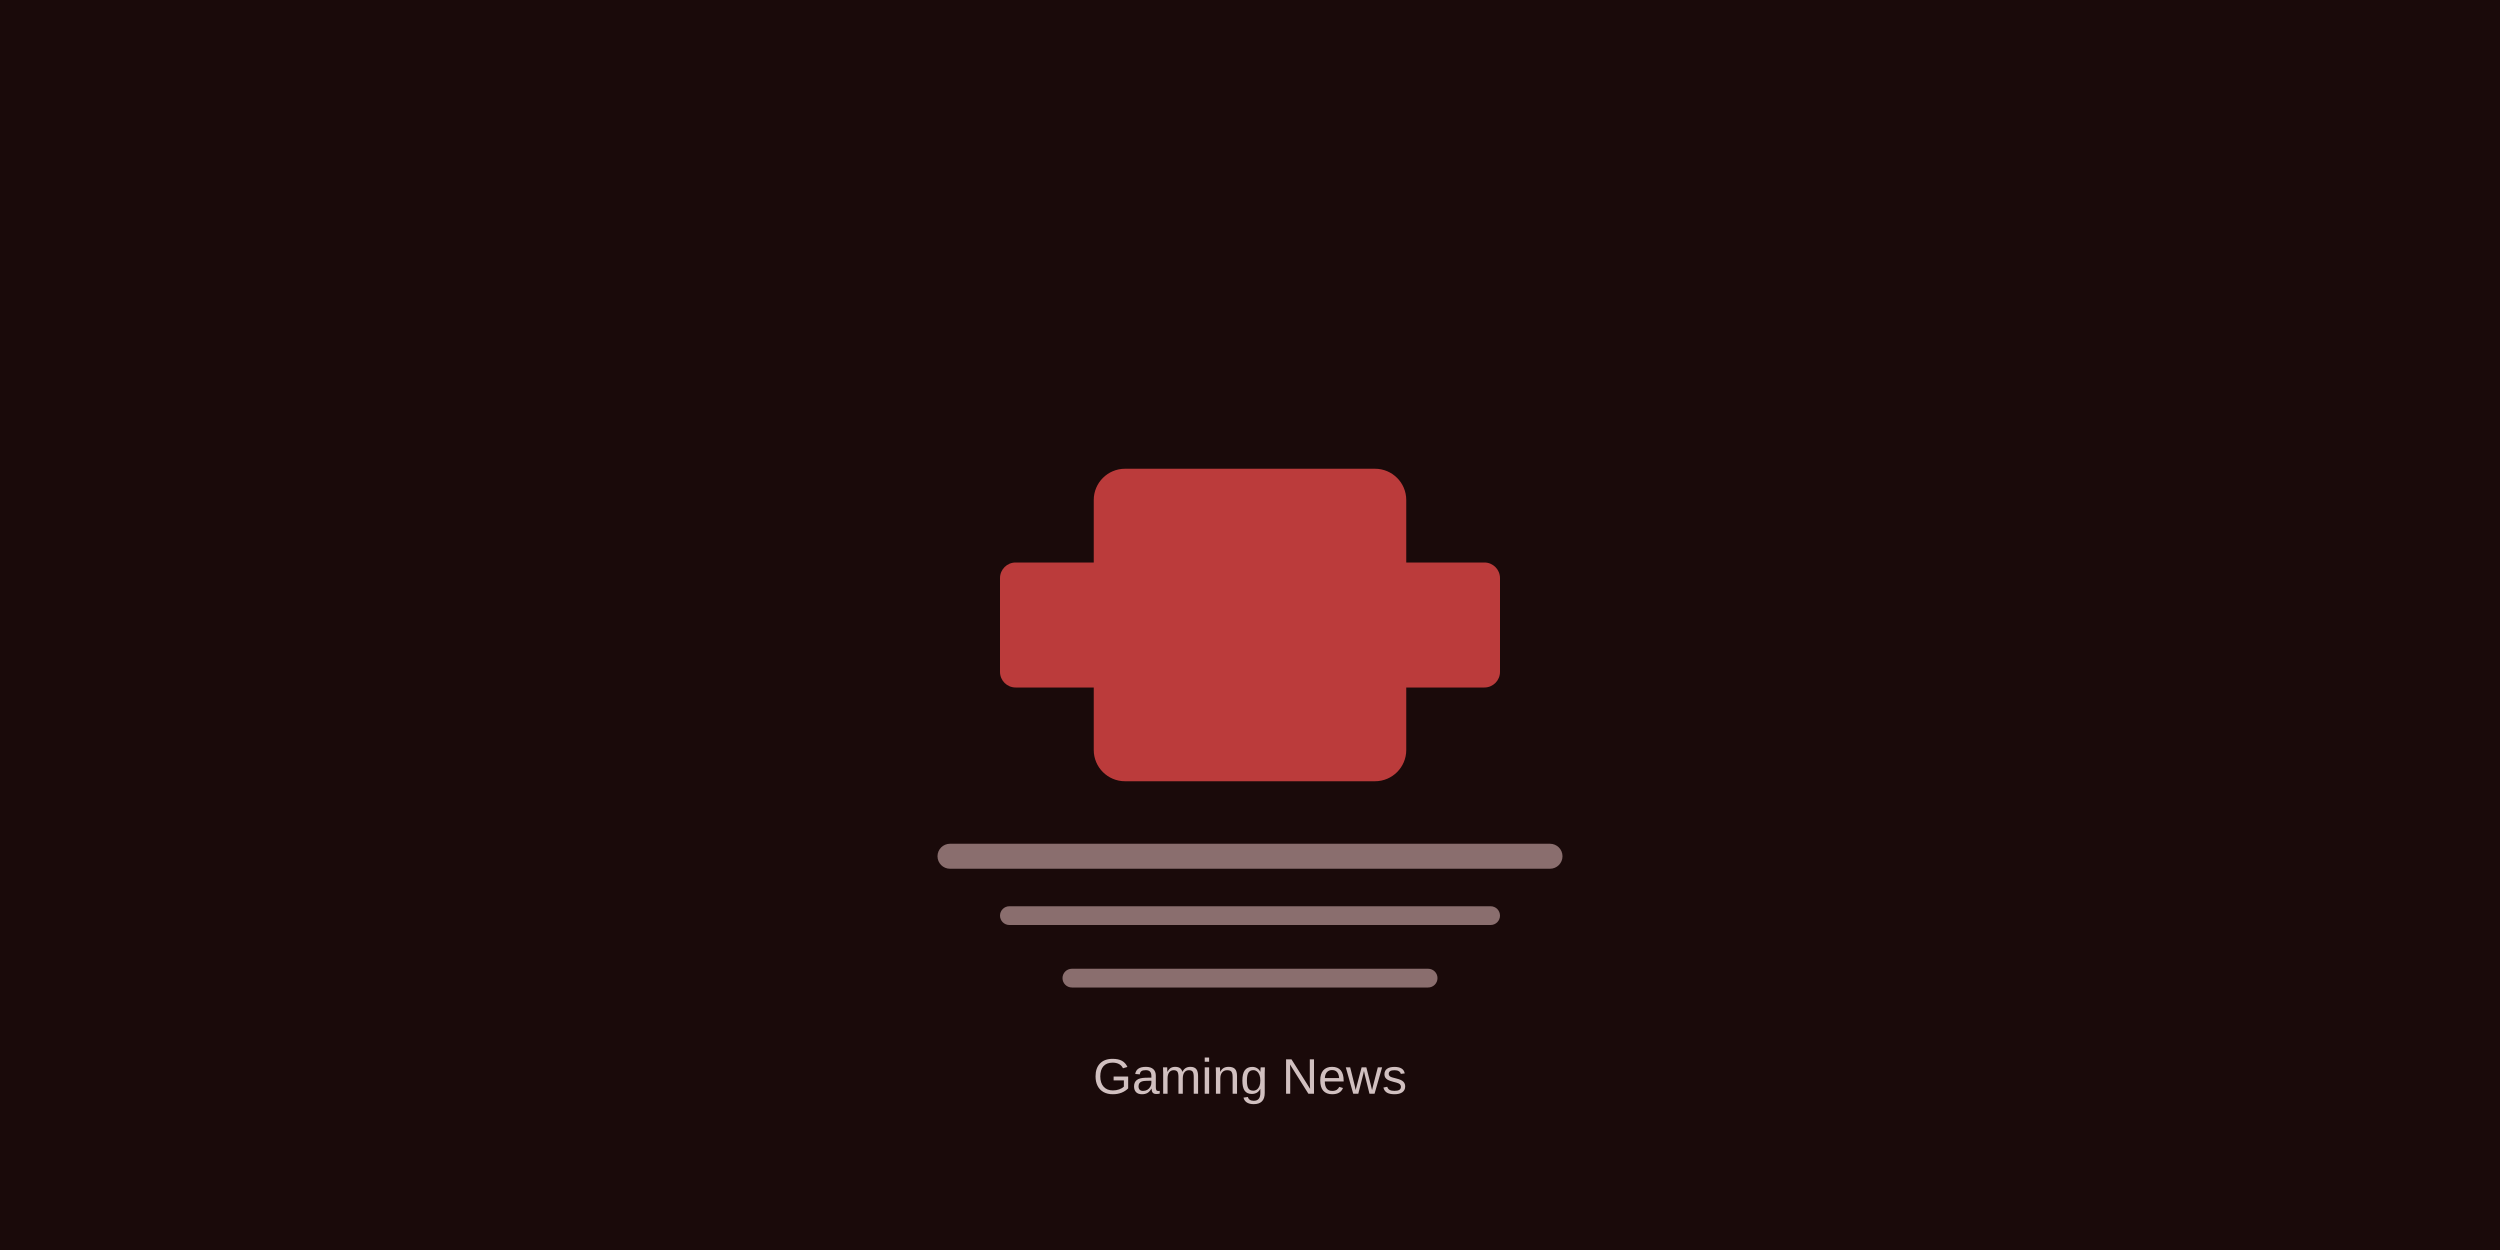
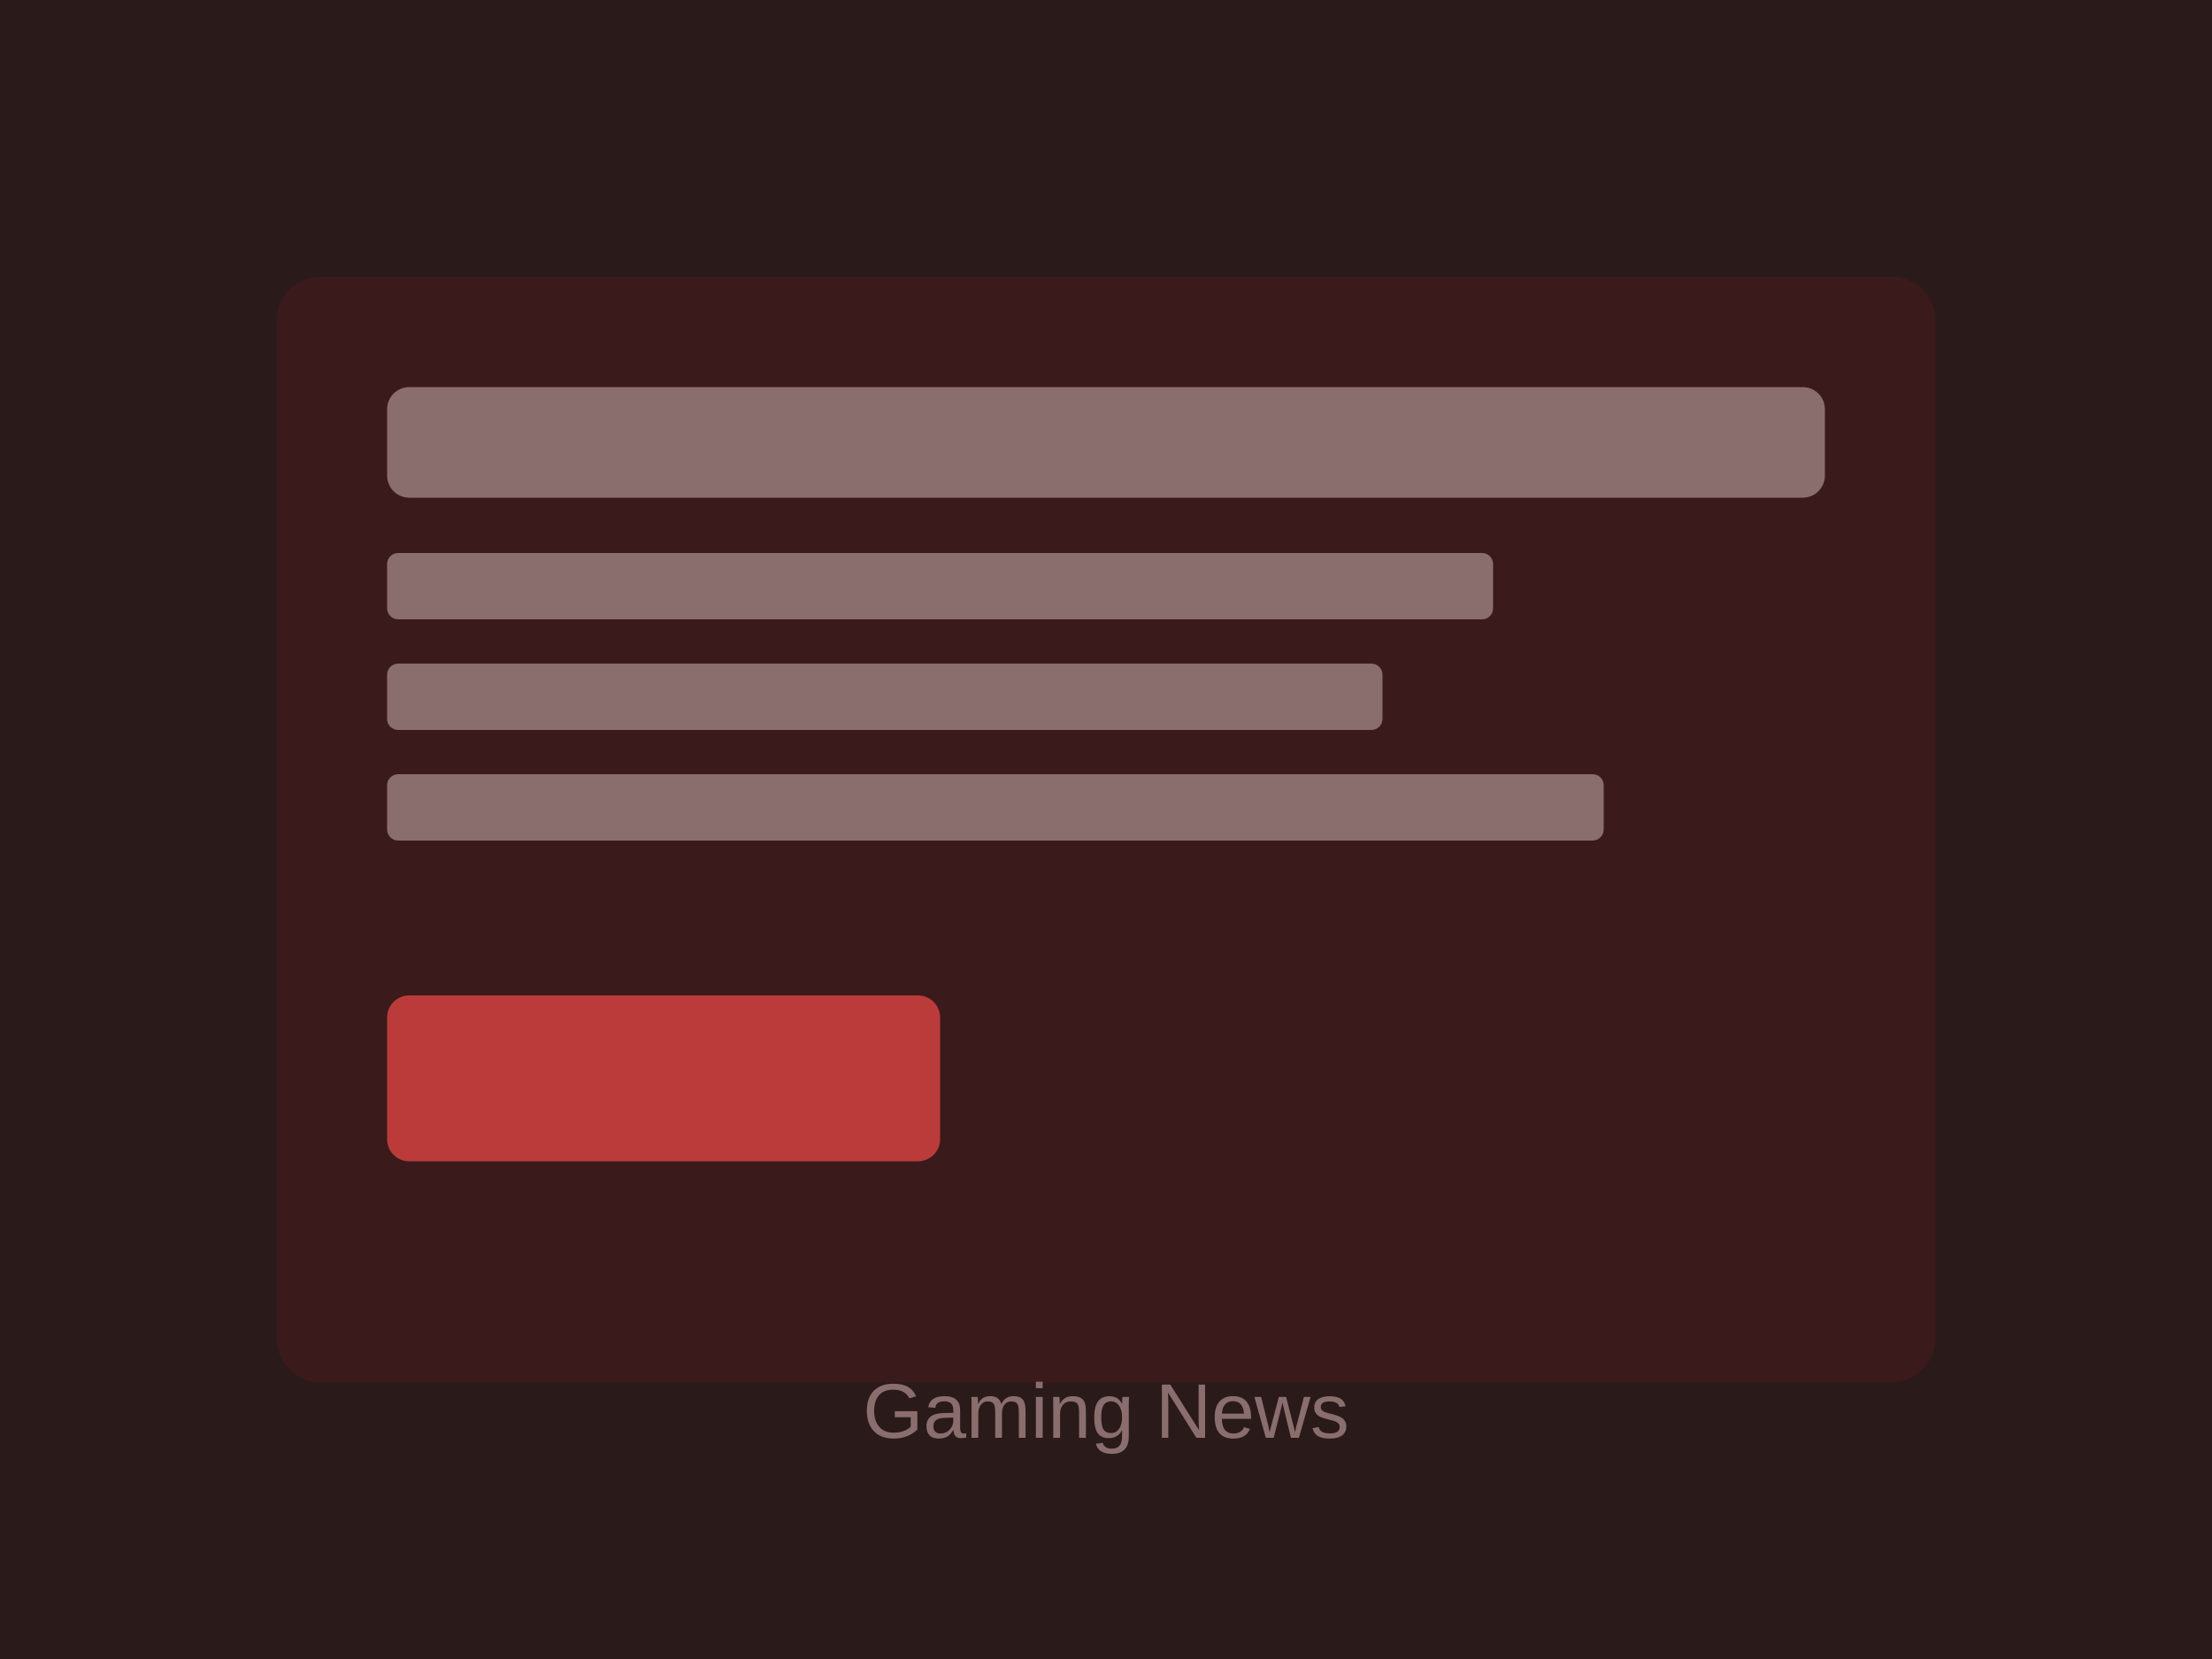
- <svg xmlns="http://www.w3.org/2000/svg" width="800" height="400" viewBox="0 0 800 400" fill="none">
-   <rect width="800" height="400" fill="#1a0a0a" />
-   <rect x="350" y="150" width="100" height="100" rx="10" fill="#bb3b3b" />
-   <rect x="320" y="180" width="40" height="40" rx="5" fill="#bb3b3b" />
-   <rect x="440" y="180" width="40" height="40" rx="5" fill="#bb3b3b" />
-   <rect x="300" y="270" width="200" height="8" rx="4" fill="#8a6e6e" />
-   <rect x="320" y="290" width="160" height="6" rx="3" fill="#8a6e6e" />
-   <rect x="340" y="310" width="120" height="6" rx="3" fill="#8a6e6e" />
-   <text x="400" y="350" text-anchor="middle" fill="#d1c0c0" font-family="Arial, sans-serif" font-size="16">Gaming News</text>
+ <svg xmlns="http://www.w3.org/2000/svg" width="400" height="300" viewBox="0 0 400 300" fill="none">
+   <rect width="400" height="300" fill="#2a1a1a" />
+   <rect x="50" y="50" width="300" height="200" rx="8" fill="#3a1a1a" />
+   <rect x="70" y="70" width="260" height="20" rx="4" fill="#8a6e6e" />
+   <rect x="70" y="100" width="200" height="12" rx="2" fill="#8a6e6e" />
+   <rect x="70" y="120" width="180" height="12" rx="2" fill="#8a6e6e" />
+   <rect x="70" y="140" width="220" height="12" rx="2" fill="#8a6e6e" />
+   <rect x="70" y="180" width="100" height="30" rx="4" fill="#bb3b3b" />
+   <text x="200" y="260" text-anchor="middle" fill="#8a6e6e" font-family="Arial, sans-serif" font-size="14">Gaming News</text>
</svg>
